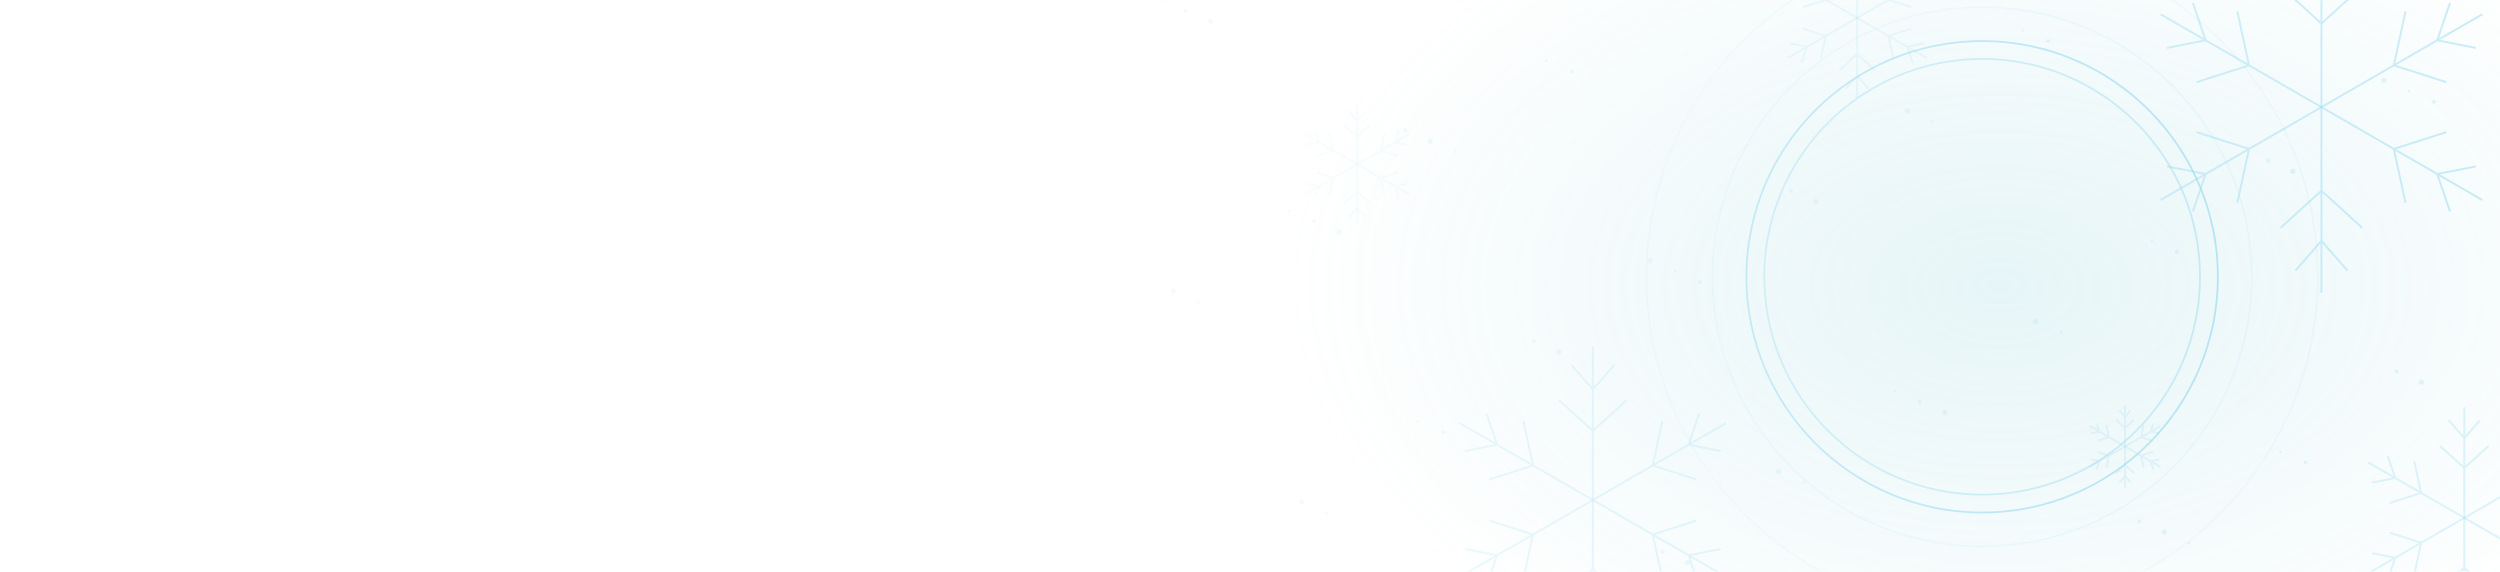
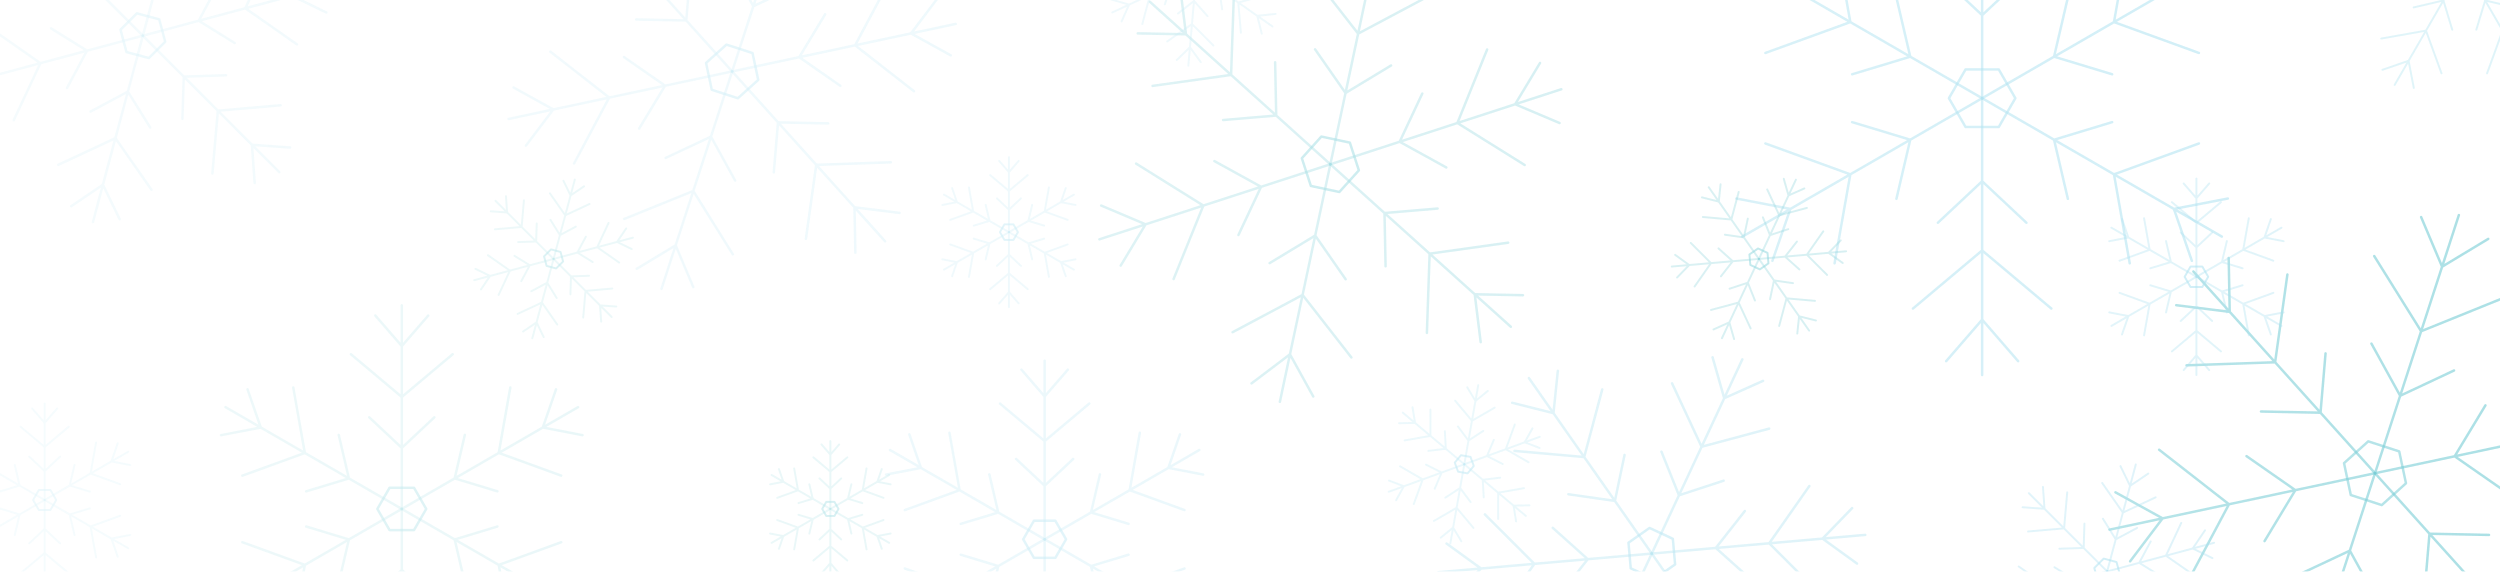
<svg xmlns="http://www.w3.org/2000/svg" width="1400" height="320" viewBox="0 0 1400 320">
  <defs>
-     <radialGradient id="wash">
-       <stop stop-color="#7bcbd6" stop-opacity=".19" />
-       <stop offset="1" stop-color="#7bcbd6" stop-opacity="0" />
-     </radialGradient>
    <linearGradient id="fade">
-       <stop stop-color="white" stop-opacity="0" />
-       <stop offset=".55" stop-color="white" stop-opacity=".45" />
+       <stop stop-color="white" stop-opacity=".32" />
+       <stop offset=".5" stop-color="white" stop-opacity=".62" />
      <stop offset="1" stop-color="white" />
    </linearGradient>
-     <mask id="right">
+     <mask id="field">
      <path fill="url(#fade)" d="M0 0h1400v320H0z" />
    </mask>
  </defs>
-   <ellipse cx="1120" cy="160" rx="400" ry="250" fill="url(#wash)" />
-   <g mask="url(#right)" fill="none" stroke="#91d8ef">
-     <circle cx="1110" cy="155" r="122" stroke-opacity="0.5" stroke-width="1" />
-     <circle cx="1110" cy="155" r="132" stroke-opacity="0.7" stroke-width="1" />
-     <circle cx="1110" cy="155" r="151" stroke-opacity="0.13" stroke-width="1" />
-     <circle cx="1110" cy="155" r="188" stroke-opacity="0.1" stroke-width="1" />
-     <g transform="translate(1300 60)" stroke-opacity="0.48" stroke-width="1.1">
-       <g transform="rotate(0)">
-         <path d="M0 0V-104 M0 -46.8L-22.88 -67.6 M0 -46.8L22.88 -67.6 M0 -74.88L-14.56 -91.52 M0 -74.88L14.56 -91.52" />
-       </g>
-       <g transform="rotate(60)">
-         <path d="M0 0V-104 M0 -46.8L-22.88 -67.6 M0 -46.8L22.88 -67.6 M0 -74.88L-14.56 -91.52 M0 -74.88L14.56 -91.52" />
-       </g>
-       <g transform="rotate(120)">
-         <path d="M0 0V-104 M0 -46.8L-22.88 -67.6 M0 -46.8L22.88 -67.6 M0 -74.88L-14.56 -91.52 M0 -74.88L14.56 -91.52" />
-       </g>
-       <g transform="rotate(180)">
-         <path d="M0 0V-104 M0 -46.8L-22.88 -67.6 M0 -46.8L22.88 -67.6 M0 -74.88L-14.56 -91.52 M0 -74.88L14.56 -91.52" />
-       </g>
-       <g transform="rotate(240)">
-         <path d="M0 0V-104 M0 -46.8L-22.88 -67.6 M0 -46.8L22.88 -67.6 M0 -74.88L-14.56 -91.52 M0 -74.88L14.56 -91.52" />
-       </g>
-       <g transform="rotate(300)">
-         <path d="M0 0V-104 M0 -46.8L-22.88 -67.6 M0 -46.8L22.88 -67.6 M0 -74.88L-14.56 -91.52 M0 -74.88L14.56 -91.52" />
-       </g>
-     </g>
-     <g transform="translate(892 280)" stroke-opacity="0.35" stroke-width="1.1">
-       <g transform="rotate(0)">
-         <path d="M0 0V-86 M0 -38.7L-18.92 -55.9 M0 -38.7L18.92 -55.9 M0 -61.92L-12.04 -75.68 M0 -61.92L12.04 -75.68" />
-       </g>
-       <g transform="rotate(60)">
-         <path d="M0 0V-86 M0 -38.7L-18.92 -55.9 M0 -38.7L18.92 -55.9 M0 -61.92L-12.04 -75.68 M0 -61.92L12.04 -75.68" />
-       </g>
-       <g transform="rotate(120)">
-         <path d="M0 0V-86 M0 -38.7L-18.92 -55.9 M0 -38.7L18.92 -55.9 M0 -61.92L-12.04 -75.68 M0 -61.92L12.04 -75.68" />
-       </g>
-       <g transform="rotate(180)">
-         <path d="M0 0V-86 M0 -38.7L-18.92 -55.9 M0 -38.7L18.92 -55.9 M0 -61.92L-12.04 -75.68 M0 -61.92L12.04 -75.68" />
-       </g>
-       <g transform="rotate(240)">
-         <path d="M0 0V-86 M0 -38.7L-18.92 -55.9 M0 -38.7L18.92 -55.9 M0 -61.92L-12.04 -75.68 M0 -61.92L12.04 -75.68" />
-       </g>
-       <g transform="rotate(300)">
-         <path d="M0 0V-86 M0 -38.7L-18.92 -55.9 M0 -38.7L18.92 -55.9 M0 -61.92L-12.04 -75.68 M0 -61.92L12.04 -75.68" />
-       </g>
-     </g>
-     <g transform="translate(1040 10)" stroke-opacity="0.22" stroke-width="1.1">
-       <g transform="rotate(0)">
-         <path d="M0 0V-45 M0 -20.25L-9.9 -29.25 M0 -20.25L9.9 -29.25 M0 -32.4L-6.3 -39.6 M0 -32.4L6.3 -39.6" />
-       </g>
-       <g transform="rotate(60)">
-         <path d="M0 0V-45 M0 -20.25L-9.9 -29.25 M0 -20.25L9.9 -29.25 M0 -32.4L-6.3 -39.6 M0 -32.4L6.3 -39.6" />
-       </g>
-       <g transform="rotate(120)">
-         <path d="M0 0V-45 M0 -20.25L-9.9 -29.25 M0 -20.25L9.9 -29.25 M0 -32.4L-6.3 -39.6 M0 -32.4L6.3 -39.6" />
-       </g>
-       <g transform="rotate(180)">
-         <path d="M0 0V-45 M0 -20.25L-9.9 -29.25 M0 -20.25L9.9 -29.25 M0 -32.4L-6.3 -39.6 M0 -32.4L6.3 -39.6" />
-       </g>
-       <g transform="rotate(240)">
-         <path d="M0 0V-45 M0 -20.25L-9.9 -29.25 M0 -20.25L9.9 -29.25 M0 -32.4L-6.3 -39.6 M0 -32.4L6.3 -39.6" />
-       </g>
-       <g transform="rotate(300)">
-         <path d="M0 0V-45 M0 -20.25L-9.9 -29.25 M0 -20.25L9.9 -29.25 M0 -32.4L-6.3 -39.6 M0 -32.4L6.3 -39.6" />
-       </g>
-     </g>
-     <g transform="translate(1380 290)" stroke-opacity="0.3" stroke-width="1.1">
-       <g transform="rotate(0)">
-         <path d="M0 0V-62 M0 -27.9L-13.64 -40.3 M0 -27.9L13.64 -40.3 M0 -44.64L-8.68 -54.56 M0 -44.64L8.68 -54.56" />
-       </g>
-       <g transform="rotate(60)">
-         <path d="M0 0V-62 M0 -27.9L-13.64 -40.3 M0 -27.9L13.64 -40.3 M0 -44.64L-8.68 -54.56 M0 -44.64L8.68 -54.56" />
-       </g>
-       <g transform="rotate(120)">
-         <path d="M0 0V-62 M0 -27.9L-13.64 -40.3 M0 -27.9L13.64 -40.3 M0 -44.64L-8.68 -54.56 M0 -44.64L8.68 -54.56" />
-       </g>
-       <g transform="rotate(180)">
-         <path d="M0 0V-62 M0 -27.9L-13.64 -40.3 M0 -27.9L13.64 -40.3 M0 -44.64L-8.68 -54.56 M0 -44.64L8.68 -54.56" />
-       </g>
-       <g transform="rotate(240)">
-         <path d="M0 0V-62 M0 -27.9L-13.64 -40.3 M0 -27.9L13.64 -40.3 M0 -44.64L-8.68 -54.56 M0 -44.64L8.68 -54.56" />
-       </g>
-       <g transform="rotate(300)">
-         <path d="M0 0V-62 M0 -27.9L-13.64 -40.3 M0 -27.9L13.64 -40.3 M0 -44.64L-8.68 -54.56 M0 -44.64L8.68 -54.56" />
-       </g>
-     </g>
-     <g transform="translate(760 92)" stroke-opacity="0.15" stroke-width="1.1">
-       <g transform="rotate(0)">
-         <path d="M0 0V-34 M0 -15.3L-7.48 -22.1 M0 -15.3L7.48 -22.1 M0 -24.48L-4.76 -29.92 M0 -24.48L4.76 -29.92" />
-       </g>
-       <g transform="rotate(60)">
-         <path d="M0 0V-34 M0 -15.3L-7.48 -22.1 M0 -15.3L7.48 -22.1 M0 -24.48L-4.76 -29.92 M0 -24.48L4.76 -29.92" />
-       </g>
-       <g transform="rotate(120)">
-         <path d="M0 0V-34 M0 -15.3L-7.48 -22.1 M0 -15.3L7.48 -22.1 M0 -24.48L-4.76 -29.92 M0 -24.48L4.76 -29.92" />
-       </g>
-       <g transform="rotate(180)">
-         <path d="M0 0V-34 M0 -15.3L-7.48 -22.1 M0 -15.3L7.48 -22.1 M0 -24.48L-4.76 -29.92 M0 -24.48L4.76 -29.92" />
-       </g>
-       <g transform="rotate(240)">
-         <path d="M0 0V-34 M0 -15.3L-7.48 -22.1 M0 -15.3L7.48 -22.1 M0 -24.48L-4.76 -29.92 M0 -24.48L4.76 -29.92" />
-       </g>
-       <g transform="rotate(300)">
-         <path d="M0 0V-34 M0 -15.3L-7.48 -22.1 M0 -15.3L7.48 -22.1 M0 -24.48L-4.76 -29.92 M0 -24.48L4.76 -29.92" />
-       </g>
-     </g>
-     <g transform="translate(1190 250)" stroke-opacity="0.25" stroke-width="1.1">
-       <g transform="rotate(0)">
-         <path d="M0 0V-23 M0 -10.35L-5.06 -14.95 M0 -10.35L5.06 -14.95 M0 -16.56L-3.22 -20.24 M0 -16.56L3.22 -20.24" />
-       </g>
-       <g transform="rotate(60)">
-         <path d="M0 0V-23 M0 -10.35L-5.06 -14.95 M0 -10.35L5.06 -14.95 M0 -16.56L-3.22 -20.24 M0 -16.56L3.22 -20.24" />
-       </g>
-       <g transform="rotate(120)">
-         <path d="M0 0V-23 M0 -10.35L-5.06 -14.95 M0 -10.35L5.06 -14.95 M0 -16.56L-3.22 -20.24 M0 -16.56L3.22 -20.24" />
-       </g>
-       <g transform="rotate(180)">
-         <path d="M0 0V-23 M0 -10.35L-5.06 -14.95 M0 -10.35L5.06 -14.95 M0 -16.56L-3.22 -20.24 M0 -16.56L3.22 -20.24" />
-       </g>
-       <g transform="rotate(240)">
-         <path d="M0 0V-23 M0 -10.35L-5.06 -14.95 M0 -10.35L5.06 -14.95 M0 -16.56L-3.22 -20.24 M0 -16.56L3.22 -20.24" />
-       </g>
-       <g transform="rotate(300)">
-         <path d="M0 0V-23 M0 -10.35L-5.06 -14.95 M0 -10.35L5.06 -14.95 M0 -16.56L-3.22 -20.24 M0 -16.56L3.22 -20.24" />
-       </g>
-     </g>
-     <circle cx="650" cy="0" r="0.7" fill="#91d8ef" stroke="none" opacity=".25" />
-     <circle cx="787" cy="73" r="1.1" fill="#91d8ef" stroke="none" opacity=".25" />
-     <circle cx="924" cy="146" r="1.5" fill="#91d8ef" stroke="none" opacity=".25" />
-     <circle cx="1061" cy="219" r="0.7" fill="#91d8ef" stroke="none" opacity=".25" />
-     <circle cx="1198" cy="292" r="1.1" fill="#91d8ef" stroke="none" opacity=".25" />
-     <circle cx="1335" cy="45" r="1.5" fill="#91d8ef" stroke="none" opacity=".25" />
-     <circle cx="722" cy="118" r="0.7" fill="#91d8ef" stroke="none" opacity=".25" />
-     <circle cx="859" cy="191" r="1.1" fill="#91d8ef" stroke="none" opacity=".25" />
-     <circle cx="996" cy="264" r="1.5" fill="#91d8ef" stroke="none" opacity=".25" />
-     <circle cx="1133" cy="17" r="0.7" fill="#91d8ef" stroke="none" opacity=".25" />
-     <circle cx="1270" cy="90" r="1.1" fill="#91d8ef" stroke="none" opacity=".25" />
-     <circle cx="657" cy="163" r="1.5" fill="#91d8ef" stroke="none" opacity=".25" />
-     <circle cx="794" cy="236" r="0.7" fill="#91d8ef" stroke="none" opacity=".25" />
-     <circle cx="931" cy="309" r="1.1" fill="#91d8ef" stroke="none" opacity=".25" />
-     <circle cx="1068" cy="62" r="1.5" fill="#91d8ef" stroke="none" opacity=".25" />
-     <circle cx="1205" cy="135" r="0.7" fill="#91d8ef" stroke="none" opacity=".25" />
-     <circle cx="1342" cy="208" r="1.1" fill="#91d8ef" stroke="none" opacity=".25" />
-     <circle cx="729" cy="281" r="1.5" fill="#91d8ef" stroke="none" opacity=".25" />
-     <circle cx="866" cy="34" r="0.7" fill="#91d8ef" stroke="none" opacity=".25" />
-     <circle cx="1003" cy="107" r="1.1" fill="#91d8ef" stroke="none" opacity=".25" />
-     <circle cx="1140" cy="180" r="1.5" fill="#91d8ef" stroke="none" opacity=".25" />
-     <circle cx="1277" cy="253" r="0.7" fill="#91d8ef" stroke="none" opacity=".25" />
-     <circle cx="664" cy="6" r="1.1" fill="#91d8ef" stroke="none" opacity=".25" />
-     <circle cx="801" cy="79" r="1.5" fill="#91d8ef" stroke="none" opacity=".25" />
-     <circle cx="938" cy="152" r="0.7" fill="#91d8ef" stroke="none" opacity=".25" />
-     <circle cx="1075" cy="225" r="1.1" fill="#91d8ef" stroke="none" opacity=".25" />
-     <circle cx="1212" cy="298" r="1.5" fill="#91d8ef" stroke="none" opacity=".25" />
-     <circle cx="1349" cy="51" r="0.7" fill="#91d8ef" stroke="none" opacity=".25" />
-     <circle cx="736" cy="124" r="1.1" fill="#91d8ef" stroke="none" opacity=".25" />
-     <circle cx="873" cy="197" r="1.5" fill="#91d8ef" stroke="none" opacity=".25" />
-     <circle cx="1010" cy="270" r="0.7" fill="#91d8ef" stroke="none" opacity=".25" />
-     <circle cx="1147" cy="23" r="1.1" fill="#91d8ef" stroke="none" opacity=".25" />
-     <circle cx="1284" cy="96" r="1.5" fill="#91d8ef" stroke="none" opacity=".25" />
-     <circle cx="671" cy="169" r="0.7" fill="#91d8ef" stroke="none" opacity=".25" />
-     <circle cx="808" cy="242" r="1.1" fill="#91d8ef" stroke="none" opacity=".25" />
-     <circle cx="945" cy="315" r="1.5" fill="#91d8ef" stroke="none" opacity=".25" />
-     <circle cx="1082" cy="68" r="0.7" fill="#91d8ef" stroke="none" opacity=".25" />
-     <circle cx="1219" cy="141" r="1.1" fill="#91d8ef" stroke="none" opacity=".25" />
-     <circle cx="1356" cy="214" r="1.5" fill="#91d8ef" stroke="none" opacity=".25" />
-     <circle cx="743" cy="287" r="0.7" fill="#91d8ef" stroke="none" opacity=".25" />
-     <circle cx="880" cy="40" r="1.1" fill="#91d8ef" stroke="none" opacity=".25" />
-     <circle cx="1017" cy="113" r="1.5" fill="#91d8ef" stroke="none" opacity=".25" />
-     <circle cx="1154" cy="186" r="0.7" fill="#91d8ef" stroke="none" opacity=".25" />
-     <circle cx="1291" cy="259" r="1.1" fill="#91d8ef" stroke="none" opacity=".25" />
-     <circle cx="678" cy="12" r="1.5" fill="#91d8ef" stroke="none" opacity=".25" />
-     <circle cx="815" cy="85" r="0.7" fill="#91d8ef" stroke="none" opacity=".25" />
-     <circle cx="952" cy="158" r="1.1" fill="#91d8ef" stroke="none" opacity=".25" />
-     <circle cx="1089" cy="231" r="1.5" fill="#91d8ef" stroke="none" opacity=".25" />
-     <circle cx="1226" cy="304" r="0.7" fill="#91d8ef" stroke="none" opacity=".25" />
-     <circle cx="1363" cy="57" r="1.1" fill="#91d8ef" stroke="none" opacity=".25" />
-     <circle cx="750" cy="130" r="1.5" fill="#91d8ef" stroke="none" opacity=".25" />
-     <circle cx="887" cy="203" r="0.7" fill="#91d8ef" stroke="none" opacity=".25" />
+   <g mask="url(#field)" fill="none" stroke-linecap="round" stroke-linejoin="round">
+     <g transform="translate(80 20) rotate(15)" stroke="#a4deef" stroke-opacity="0.34" stroke-width="1.4">
+       <g transform="rotate(0)">
+         <path d="M0 0V-108 M0 -32.4L-17.28 -48.6 M0 -32.4L17.28 -48.6 M0 -59.4L-27.0 -82.08 M0 -59.4L27.0 -82.08 M0 -86.4L-14.04 -102.6 M0 -86.4L14.04 -102.6" />
+       </g>
+       <g transform="rotate(60)">
+         <path d="M0 0V-108 M0 -32.4L-17.28 -48.6 M0 -32.4L17.28 -48.6 M0 -59.4L-27.0 -82.08 M0 -59.4L27.0 -82.08 M0 -86.4L-14.04 -102.6 M0 -86.4L14.04 -102.6" />
+       </g>
+       <g transform="rotate(120)">
+         <path d="M0 0V-108 M0 -32.4L-17.28 -48.6 M0 -32.4L17.28 -48.6 M0 -59.4L-27.0 -82.08 M0 -59.4L27.0 -82.08 M0 -86.4L-14.04 -102.6 M0 -86.4L14.04 -102.6" />
+       </g>
+       <g transform="rotate(180)">
+         <path d="M0 0V-108 M0 -32.4L-17.28 -48.6 M0 -32.4L17.28 -48.6 M0 -59.4L-27.0 -82.08 M0 -59.4L27.0 -82.08 M0 -86.4L-14.04 -102.6 M0 -86.4L14.04 -102.6" />
+       </g>
+       <g transform="rotate(240)">
+         <path d="M0 0V-108 M0 -32.4L-17.28 -48.6 M0 -32.4L17.28 -48.6 M0 -59.4L-27.0 -82.08 M0 -59.4L27.0 -82.08 M0 -86.4L-14.04 -102.6 M0 -86.4L14.04 -102.6" />
+       </g>
+       <g transform="rotate(300)">
+         <path d="M0 0V-108 M0 -32.4L-17.28 -48.6 M0 -32.4L17.28 -48.6 M0 -59.4L-27.0 -82.08 M0 -59.4L27.0 -82.08 M0 -86.4L-14.04 -102.6 M0 -86.4L14.04 -102.6" />
+       </g>
+       <polygon points="12.96,0.00 6.48,11.22 -6.48,11.22 -12.96,0.00 -6.48,-11.22 6.48,-11.22" stroke-opacity=".55" />
+     </g>
+     <g transform="translate(225 285) rotate(0)" stroke="#75cbd4" stroke-opacity="0.33" stroke-width="1.4">
+       <g transform="rotate(0)">
+         <path d="M0 0V-114 M0 -34.2L-18.24 -51.3 M0 -34.2L18.24 -51.3 M0 -62.7L-28.5 -86.64 M0 -62.7L28.5 -86.64 M0 -91.2L-14.82 -108.3 M0 -91.2L14.82 -108.3" />
+       </g>
+       <g transform="rotate(60)">
+         <path d="M0 0V-114 M0 -34.2L-18.24 -51.3 M0 -34.2L18.24 -51.3 M0 -62.7L-28.5 -86.64 M0 -62.7L28.5 -86.64 M0 -91.2L-14.82 -108.3 M0 -91.2L14.82 -108.3" />
+       </g>
+       <g transform="rotate(120)">
+         <path d="M0 0V-114 M0 -34.2L-18.24 -51.3 M0 -34.2L18.24 -51.3 M0 -62.7L-28.5 -86.64 M0 -62.7L28.5 -86.64 M0 -91.2L-14.82 -108.3 M0 -91.2L14.82 -108.3" />
+       </g>
+       <g transform="rotate(180)">
+         <path d="M0 0V-114 M0 -34.2L-18.24 -51.3 M0 -34.2L18.24 -51.3 M0 -62.7L-28.5 -86.64 M0 -62.7L28.5 -86.64 M0 -91.2L-14.82 -108.3 M0 -91.2L14.82 -108.3" />
+       </g>
+       <g transform="rotate(240)">
+         <path d="M0 0V-114 M0 -34.2L-18.24 -51.3 M0 -34.2L18.24 -51.3 M0 -62.7L-28.5 -86.64 M0 -62.7L28.5 -86.64 M0 -91.2L-14.82 -108.3 M0 -91.2L14.82 -108.3" />
+       </g>
+       <g transform="rotate(300)">
+         <path d="M0 0V-114 M0 -34.2L-18.24 -51.3 M0 -34.2L18.24 -51.3 M0 -62.7L-28.5 -86.64 M0 -62.7L28.5 -86.64 M0 -91.2L-14.82 -108.3 M0 -91.2L14.82 -108.3" />
+       </g>
+       <polygon points="13.68,0.00 6.84,11.85 -6.84,11.85 -13.68,0.00 -6.84,-11.85 6.84,-11.85" stroke-opacity=".55" />
+     </g>
+     <g transform="translate(410 40) rotate(18)" stroke="#a4deef" stroke-opacity="0.33" stroke-width="1.4">
+       <g transform="rotate(0)">
+         <path d="M0 0V-128 M0 -38.4L-20.48 -57.6 M0 -38.4L20.48 -57.6 M0 -70.4L-32.0 -97.28 M0 -70.4L32.0 -97.28 M0 -102.4L-16.64 -121.6 M0 -102.4L16.64 -121.6" />
+       </g>
+       <g transform="rotate(60)">
+         <path d="M0 0V-128 M0 -38.4L-20.48 -57.6 M0 -38.4L20.48 -57.6 M0 -70.4L-32.0 -97.28 M0 -70.4L32.0 -97.28 M0 -102.4L-16.64 -121.6 M0 -102.4L16.64 -121.6" />
+       </g>
+       <g transform="rotate(120)">
+         <path d="M0 0V-128 M0 -38.4L-20.48 -57.6 M0 -38.4L20.48 -57.6 M0 -70.4L-32.0 -97.28 M0 -70.4L32.0 -97.28 M0 -102.4L-16.64 -121.6 M0 -102.4L16.64 -121.6" />
+       </g>
+       <g transform="rotate(180)">
+         <path d="M0 0V-128 M0 -38.4L-20.48 -57.6 M0 -38.4L20.48 -57.6 M0 -70.4L-32.0 -97.28 M0 -70.4L32.0 -97.28 M0 -102.4L-16.64 -121.6 M0 -102.4L16.64 -121.6" />
+       </g>
+       <g transform="rotate(240)">
+         <path d="M0 0V-128 M0 -38.4L-20.48 -57.6 M0 -38.4L20.48 -57.6 M0 -70.4L-32.0 -97.28 M0 -70.4L32.0 -97.28 M0 -102.4L-16.64 -121.6 M0 -102.4L16.64 -121.6" />
+       </g>
+       <g transform="rotate(300)">
+         <path d="M0 0V-128 M0 -38.4L-20.48 -57.6 M0 -38.4L20.48 -57.6 M0 -70.4L-32.0 -97.28 M0 -70.4L32.0 -97.28 M0 -102.4L-16.64 -121.6 M0 -102.4L16.64 -121.6" />
+       </g>
+       <polygon points="15.36,0.00 7.68,13.30 -7.68,13.30 -15.36,0.00 -7.68,-13.30 7.68,-13.30" stroke-opacity=".55" />
+     </g>
+     <g transform="translate(585 302) rotate(0)" stroke="#a4deef" stroke-opacity="0.36" stroke-width="1.4">
+       <g transform="rotate(0)">
+         <path d="M0 0V-100 M0 -30.0L-16.0 -45.0 M0 -30.0L16.0 -45.0 M0 -55L-25.0 -76.0 M0 -55L25.0 -76.0 M0 -80.0L-13.0 -95.0 M0 -80.0L13.0 -95.0" />
+       </g>
+       <g transform="rotate(60)">
+         <path d="M0 0V-100 M0 -30.0L-16.0 -45.0 M0 -30.0L16.0 -45.0 M0 -55L-25.0 -76.0 M0 -55L25.0 -76.0 M0 -80.0L-13.0 -95.0 M0 -80.0L13.0 -95.0" />
+       </g>
+       <g transform="rotate(120)">
+         <path d="M0 0V-100 M0 -30.0L-16.0 -45.0 M0 -30.0L16.0 -45.0 M0 -55L-25.0 -76.0 M0 -55L25.0 -76.0 M0 -80.0L-13.0 -95.0 M0 -80.0L13.0 -95.0" />
+       </g>
+       <g transform="rotate(180)">
+         <path d="M0 0V-100 M0 -30.0L-16.0 -45.0 M0 -30.0L16.0 -45.0 M0 -55L-25.0 -76.0 M0 -55L25.0 -76.0 M0 -80.0L-13.0 -95.0 M0 -80.0L13.0 -95.0" />
+       </g>
+       <g transform="rotate(240)">
+         <path d="M0 0V-100 M0 -30.0L-16.0 -45.0 M0 -30.0L16.0 -45.0 M0 -55L-25.0 -76.0 M0 -55L25.0 -76.0 M0 -80.0L-13.0 -95.0 M0 -80.0L13.0 -95.0" />
+       </g>
+       <g transform="rotate(300)">
+         <path d="M0 0V-100 M0 -30.0L-16.0 -45.0 M0 -30.0L16.0 -45.0 M0 -55L-25.0 -76.0 M0 -55L25.0 -76.0 M0 -80.0L-13.0 -95.0 M0 -80.0L13.0 -95.0" />
+       </g>
+       <polygon points="12.00,0.00 6.00,10.39 -6.00,10.39 -12.00,0.00 -6.00,-10.39 6.00,-10.39" stroke-opacity=".55" />
+     </g>
+     <g transform="translate(745 92) rotate(12)" stroke="#75cbd4" stroke-opacity="0.4" stroke-width="1.4">
+       <g transform="rotate(0)">
+         <path d="M0 0V-136 M0 -40.8L-21.76 -61.2 M0 -40.8L21.76 -61.2 M0 -74.8L-34.0 -103.36 M0 -74.8L34.0 -103.36 M0 -108.8L-17.68 -129.2 M0 -108.8L17.68 -129.2" />
+       </g>
+       <g transform="rotate(60)">
+         <path d="M0 0V-136 M0 -40.8L-21.76 -61.2 M0 -40.8L21.76 -61.2 M0 -74.8L-34.0 -103.36 M0 -74.8L34.0 -103.36 M0 -108.8L-17.68 -129.2 M0 -108.8L17.68 -129.2" />
+       </g>
+       <g transform="rotate(120)">
+         <path d="M0 0V-136 M0 -40.8L-21.76 -61.2 M0 -40.8L21.76 -61.2 M0 -74.8L-34.0 -103.36 M0 -74.8L34.0 -103.36 M0 -108.8L-17.68 -129.2 M0 -108.8L17.68 -129.2" />
+       </g>
+       <g transform="rotate(180)">
+         <path d="M0 0V-136 M0 -40.8L-21.76 -61.2 M0 -40.8L21.76 -61.2 M0 -74.8L-34.0 -103.36 M0 -74.8L34.0 -103.36 M0 -108.8L-17.68 -129.2 M0 -108.8L17.68 -129.2" />
+       </g>
+       <g transform="rotate(240)">
+         <path d="M0 0V-136 M0 -40.8L-21.76 -61.2 M0 -40.8L21.76 -61.2 M0 -74.8L-34.0 -103.36 M0 -74.8L34.0 -103.36 M0 -108.8L-17.68 -129.2 M0 -108.8L17.68 -129.2" />
+       </g>
+       <g transform="rotate(300)">
+         <path d="M0 0V-136 M0 -40.8L-21.76 -61.2 M0 -40.8L21.76 -61.2 M0 -74.8L-34.0 -103.36 M0 -74.8L34.0 -103.36 M0 -108.8L-17.68 -129.2 M0 -108.8L17.68 -129.2" />
+       </g>
+       <polygon points="16.32,0.00 8.16,14.13 -8.16,14.13 -16.32,0.00 -8.16,-14.13 8.16,-14.13" stroke-opacity=".55" />
+     </g>
+     <g transform="translate(925 310) rotate(25)" stroke="#a4deef" stroke-opacity="0.45" stroke-width="1.4">
+       <g transform="rotate(0)">
+         <path d="M0 0V-120 M0 -36.0L-19.2 -54.0 M0 -36.0L19.2 -54.0 M0 -66.0L-30.0 -91.2 M0 -66.0L30.0 -91.2 M0 -96.0L-15.6 -114.0 M0 -96.0L15.6 -114.0" />
+       </g>
+       <g transform="rotate(60)">
+         <path d="M0 0V-120 M0 -36.0L-19.2 -54.0 M0 -36.0L19.2 -54.0 M0 -66.0L-30.0 -91.2 M0 -66.0L30.0 -91.2 M0 -96.0L-15.6 -114.0 M0 -96.0L15.6 -114.0" />
+       </g>
+       <g transform="rotate(120)">
+         <path d="M0 0V-120 M0 -36.0L-19.2 -54.0 M0 -36.0L19.2 -54.0 M0 -66.0L-30.0 -91.2 M0 -66.0L30.0 -91.2 M0 -96.0L-15.6 -114.0 M0 -96.0L15.6 -114.0" />
+       </g>
+       <g transform="rotate(180)">
+         <path d="M0 0V-120 M0 -36.0L-19.2 -54.0 M0 -36.0L19.2 -54.0 M0 -66.0L-30.0 -91.2 M0 -66.0L30.0 -91.2 M0 -96.0L-15.6 -114.0 M0 -96.0L15.6 -114.0" />
+       </g>
+       <g transform="rotate(240)">
+         <path d="M0 0V-120 M0 -36.0L-19.2 -54.0 M0 -36.0L19.2 -54.0 M0 -66.0L-30.0 -91.2 M0 -66.0L30.0 -91.2 M0 -96.0L-15.6 -114.0 M0 -96.0L15.6 -114.0" />
+       </g>
+       <g transform="rotate(300)">
+         <path d="M0 0V-120 M0 -36.0L-19.2 -54.0 M0 -36.0L19.2 -54.0 M0 -66.0L-30.0 -91.2 M0 -66.0L30.0 -91.2 M0 -96.0L-15.6 -114.0 M0 -96.0L15.6 -114.0" />
+       </g>
+       <polygon points="14.40,0.00 7.20,12.47 -7.20,12.47 -14.40,0.00 -7.20,-12.47 7.20,-12.47" stroke-opacity=".55" />
+     </g>
+     <g transform="translate(1110 55) rotate(0)" stroke="#a4deef" stroke-opacity="0.55" stroke-width="1.4">
+       <g transform="rotate(0)">
+         <path d="M0 0V-155 M0 -46.5L-24.8 -69.75 M0 -46.5L24.8 -69.75 M0 -85.25L-38.75 -117.8 M0 -85.25L38.75 -117.8 M0 -124.0L-20.15 -147.25 M0 -124.0L20.15 -147.25" />
+       </g>
+       <g transform="rotate(60)">
+         <path d="M0 0V-155 M0 -46.5L-24.8 -69.75 M0 -46.5L24.8 -69.75 M0 -85.25L-38.75 -117.8 M0 -85.25L38.75 -117.8 M0 -124.0L-20.15 -147.25 M0 -124.0L20.15 -147.25" />
+       </g>
+       <g transform="rotate(120)">
+         <path d="M0 0V-155 M0 -46.5L-24.8 -69.75 M0 -46.5L24.8 -69.75 M0 -85.25L-38.75 -117.8 M0 -85.25L38.75 -117.8 M0 -124.0L-20.15 -147.25 M0 -124.0L20.15 -147.25" />
+       </g>
+       <g transform="rotate(180)">
+         <path d="M0 0V-155 M0 -46.5L-24.8 -69.75 M0 -46.5L24.8 -69.75 M0 -85.25L-38.75 -117.8 M0 -85.25L38.75 -117.8 M0 -124.0L-20.15 -147.25 M0 -124.0L20.15 -147.25" />
+       </g>
+       <g transform="rotate(240)">
+         <path d="M0 0V-155 M0 -46.5L-24.8 -69.75 M0 -46.5L24.8 -69.75 M0 -85.25L-38.75 -117.8 M0 -85.25L38.75 -117.8 M0 -124.0L-20.15 -147.25 M0 -124.0L20.15 -147.25" />
+       </g>
+       <g transform="rotate(300)">
+         <path d="M0 0V-155 M0 -46.5L-24.8 -69.75 M0 -46.5L24.8 -69.75 M0 -85.25L-38.75 -117.8 M0 -85.25L38.75 -117.8 M0 -124.0L-20.15 -147.25 M0 -124.0L20.15 -147.25" />
+       </g>
+       <polygon points="18.60,0.00 9.30,16.11 -9.30,16.11 -18.60,0.00 -9.30,-16.11 9.30,-16.11" stroke-opacity=".55" />
+     </g>
+     <g transform="translate(1330 265) rotate(18)" stroke="#75cbd4" stroke-opacity="0.6" stroke-width="1.4">
+       <g transform="rotate(0)">
+         <path d="M0 0V-152 M0 -45.6L-24.32 -68.4 M0 -45.6L24.32 -68.4 M0 -83.6L-38.0 -115.52 M0 -83.6L38.0 -115.52 M0 -121.6L-19.76 -144.4 M0 -121.6L19.76 -144.4" />
+       </g>
+       <g transform="rotate(60)">
+         <path d="M0 0V-152 M0 -45.6L-24.32 -68.4 M0 -45.6L24.32 -68.4 M0 -83.6L-38.0 -115.52 M0 -83.6L38.0 -115.52 M0 -121.6L-19.76 -144.4 M0 -121.6L19.76 -144.4" />
+       </g>
+       <g transform="rotate(120)">
+         <path d="M0 0V-152 M0 -45.6L-24.32 -68.4 M0 -45.6L24.32 -68.4 M0 -83.6L-38.0 -115.52 M0 -83.6L38.0 -115.52 M0 -121.6L-19.76 -144.4 M0 -121.6L19.76 -144.4" />
+       </g>
+       <g transform="rotate(180)">
+         <path d="M0 0V-152 M0 -45.6L-24.32 -68.4 M0 -45.6L24.32 -68.4 M0 -83.6L-38.0 -115.52 M0 -83.6L38.0 -115.52 M0 -121.6L-19.76 -144.4 M0 -121.6L19.76 -144.4" />
+       </g>
+       <g transform="rotate(240)">
+         <path d="M0 0V-152 M0 -45.6L-24.32 -68.4 M0 -45.6L24.32 -68.4 M0 -83.6L-38.0 -115.52 M0 -83.6L38.0 -115.52 M0 -121.6L-19.76 -144.4 M0 -121.6L19.76 -144.4" />
+       </g>
+       <g transform="rotate(300)">
+         <path d="M0 0V-152 M0 -45.6L-24.32 -68.4 M0 -45.6L24.32 -68.4 M0 -83.6L-38.0 -115.52 M0 -83.6L38.0 -115.52 M0 -121.6L-19.76 -144.4 M0 -121.6L19.76 -144.4" />
+       </g>
+       <polygon points="18.24,0.00 9.12,15.80 -9.12,15.80 -18.24,0.00 -9.12,-15.80 9.12,-15.80" stroke-opacity=".55" />
+     </g>
+     <g transform="translate(1380 -20) rotate(30)" stroke="#a4deef" stroke-opacity="0.35" stroke-width="1.1">
+       <g transform="rotate(0)">
+         <path d="M0 0V-78 M0 -23.4L-12.48 -35.1 M0 -23.4L12.48 -35.1 M0 -42.9L-19.5 -59.28 M0 -42.9L19.5 -59.28 M0 -62.4L-10.14 -74.1 M0 -62.4L10.14 -74.1" />
+       </g>
+       <g transform="rotate(60)">
+         <path d="M0 0V-78 M0 -23.4L-12.48 -35.1 M0 -23.4L12.48 -35.1 M0 -42.9L-19.5 -59.28 M0 -42.9L19.5 -59.28 M0 -62.4L-10.14 -74.1 M0 -62.4L10.14 -74.1" />
+       </g>
+       <g transform="rotate(120)">
+         <path d="M0 0V-78 M0 -23.4L-12.48 -35.1 M0 -23.4L12.48 -35.1 M0 -42.9L-19.5 -59.28 M0 -42.9L19.5 -59.28 M0 -62.4L-10.14 -74.1 M0 -62.4L10.14 -74.1" />
+       </g>
+       <g transform="rotate(180)">
+         <path d="M0 0V-78 M0 -23.4L-12.48 -35.1 M0 -23.4L12.48 -35.1 M0 -42.9L-19.5 -59.28 M0 -42.9L19.5 -59.28 M0 -62.4L-10.14 -74.1 M0 -62.4L10.14 -74.1" />
+       </g>
+       <g transform="rotate(240)">
+         <path d="M0 0V-78 M0 -23.4L-12.48 -35.1 M0 -23.4L12.48 -35.1 M0 -42.9L-19.5 -59.28 M0 -42.9L19.5 -59.28 M0 -62.4L-10.14 -74.1 M0 -62.4L10.14 -74.1" />
+       </g>
+       <g transform="rotate(300)">
+         <path d="M0 0V-78 M0 -23.4L-12.48 -35.1 M0 -23.4L12.48 -35.1 M0 -42.9L-19.5 -59.28 M0 -42.9L19.5 -59.28 M0 -62.4L-10.14 -74.1 M0 -62.4L10.14 -74.1" />
+       </g>
+       <polygon points="9.36,0.00 4.68,8.11 -4.68,8.11 -9.36,0.00 -4.68,-8.11 4.68,-8.11" stroke-opacity=".55" />
+     </g>
+     <g transform="translate(25 280) rotate(0)" stroke="#a4deef" stroke-opacity="0.32" stroke-width="1.1">
+       <g transform="rotate(0)">
+         <path d="M0 0V-54 M0 -16.2L-8.64 -24.3 M0 -16.2L8.64 -24.3 M0 -29.7L-13.5 -41.04 M0 -29.7L13.5 -41.04 M0 -43.2L-7.02 -51.3 M0 -43.2L7.02 -51.3" />
+       </g>
+       <g transform="rotate(60)">
+         <path d="M0 0V-54 M0 -16.2L-8.64 -24.3 M0 -16.2L8.64 -24.3 M0 -29.7L-13.5 -41.04 M0 -29.7L13.5 -41.04 M0 -43.2L-7.02 -51.3 M0 -43.2L7.02 -51.3" />
+       </g>
+       <g transform="rotate(120)">
+         <path d="M0 0V-54 M0 -16.2L-8.64 -24.3 M0 -16.2L8.64 -24.3 M0 -29.7L-13.5 -41.04 M0 -29.7L13.5 -41.04 M0 -43.2L-7.02 -51.3 M0 -43.2L7.02 -51.3" />
+       </g>
+       <g transform="rotate(180)">
+         <path d="M0 0V-54 M0 -16.2L-8.64 -24.3 M0 -16.2L8.64 -24.3 M0 -29.7L-13.5 -41.04 M0 -29.7L13.5 -41.04 M0 -43.2L-7.02 -51.3 M0 -43.2L7.02 -51.3" />
+       </g>
+       <g transform="rotate(240)">
+         <path d="M0 0V-54 M0 -16.2L-8.64 -24.3 M0 -16.2L8.64 -24.3 M0 -29.7L-13.5 -41.04 M0 -29.7L13.5 -41.04 M0 -43.2L-7.02 -51.3 M0 -43.2L7.02 -51.3" />
+       </g>
+       <g transform="rotate(300)">
+         <path d="M0 0V-54 M0 -16.2L-8.64 -24.3 M0 -16.2L8.64 -24.3 M0 -29.7L-13.5 -41.04 M0 -29.7L13.5 -41.04 M0 -43.2L-7.02 -51.3 M0 -43.2L7.02 -51.3" />
+       </g>
+       <polygon points="6.48,0.00 3.24,5.61 -3.24,5.61 -6.48,0.00 -3.24,-5.61 3.24,-5.61" stroke-opacity=".55" />
+     </g>
+     <g transform="translate(310 145) rotate(15)" stroke="#75cbd4" stroke-opacity="0.3" stroke-width="1.1">
+       <g transform="rotate(0)">
+         <path d="M0 0V-46 M0 -13.8L-7.36 -20.7 M0 -13.8L7.36 -20.7 M0 -25.3L-11.5 -34.96 M0 -25.3L11.5 -34.96 M0 -36.8L-5.98 -43.7 M0 -36.8L5.98 -43.7" />
+       </g>
+       <g transform="rotate(60)">
+         <path d="M0 0V-46 M0 -13.8L-7.36 -20.7 M0 -13.8L7.36 -20.7 M0 -25.3L-11.5 -34.96 M0 -25.3L11.5 -34.96 M0 -36.8L-5.98 -43.7 M0 -36.8L5.98 -43.7" />
+       </g>
+       <g transform="rotate(120)">
+         <path d="M0 0V-46 M0 -13.8L-7.36 -20.7 M0 -13.8L7.36 -20.7 M0 -25.3L-11.5 -34.96 M0 -25.3L11.5 -34.96 M0 -36.8L-5.98 -43.7 M0 -36.8L5.98 -43.7" />
+       </g>
+       <g transform="rotate(180)">
+         <path d="M0 0V-46 M0 -13.8L-7.36 -20.7 M0 -13.8L7.36 -20.7 M0 -25.3L-11.5 -34.96 M0 -25.3L11.5 -34.96 M0 -36.8L-5.98 -43.7 M0 -36.8L5.98 -43.7" />
+       </g>
+       <g transform="rotate(240)">
+         <path d="M0 0V-46 M0 -13.8L-7.36 -20.7 M0 -13.8L7.36 -20.7 M0 -25.3L-11.5 -34.96 M0 -25.3L11.5 -34.96 M0 -36.8L-5.98 -43.7 M0 -36.8L5.98 -43.7" />
+       </g>
+       <g transform="rotate(300)">
+         <path d="M0 0V-46 M0 -13.8L-7.36 -20.7 M0 -13.8L7.36 -20.7 M0 -25.3L-11.5 -34.96 M0 -25.3L11.5 -34.96 M0 -36.8L-5.98 -43.7 M0 -36.8L5.98 -43.7" />
+       </g>
+       <polygon points="5.52,0.00 2.76,4.78 -2.76,4.78 -5.52,0.00 -2.76,-4.78 2.76,-4.78" stroke-opacity=".55" />
+     </g>
+     <g transform="translate(565 130) rotate(0)" stroke="#a4deef" stroke-opacity="0.3" stroke-width="1.1">
+       <g transform="rotate(0)">
+         <path d="M0 0V-42 M0 -12.6L-6.72 -18.9 M0 -12.6L6.72 -18.9 M0 -23.1L-10.5 -31.92 M0 -23.1L10.5 -31.92 M0 -33.6L-5.46 -39.9 M0 -33.6L5.46 -39.9" />
+       </g>
+       <g transform="rotate(60)">
+         <path d="M0 0V-42 M0 -12.6L-6.72 -18.9 M0 -12.6L6.72 -18.9 M0 -23.1L-10.5 -31.92 M0 -23.1L10.5 -31.92 M0 -33.6L-5.46 -39.9 M0 -33.6L5.46 -39.9" />
+       </g>
+       <g transform="rotate(120)">
+         <path d="M0 0V-42 M0 -12.6L-6.72 -18.9 M0 -12.6L6.72 -18.9 M0 -23.1L-10.5 -31.92 M0 -23.1L10.5 -31.92 M0 -33.6L-5.46 -39.9 M0 -33.6L5.46 -39.9" />
+       </g>
+       <g transform="rotate(180)">
+         <path d="M0 0V-42 M0 -12.6L-6.72 -18.9 M0 -12.6L6.72 -18.9 M0 -23.1L-10.5 -31.92 M0 -23.1L10.5 -31.92 M0 -33.6L-5.46 -39.9 M0 -33.6L5.46 -39.9" />
+       </g>
+       <g transform="rotate(240)">
+         <path d="M0 0V-42 M0 -12.6L-6.72 -18.9 M0 -12.6L6.72 -18.9 M0 -23.1L-10.5 -31.92 M0 -23.1L10.5 -31.92 M0 -33.6L-5.46 -39.9 M0 -33.6L5.46 -39.9" />
+       </g>
+       <g transform="rotate(300)">
+         <path d="M0 0V-42 M0 -12.6L-6.72 -18.9 M0 -12.6L6.72 -18.9 M0 -23.1L-10.5 -31.92 M0 -23.1L10.5 -31.92 M0 -33.6L-5.46 -39.9 M0 -33.6L5.46 -39.9" />
+       </g>
+       <polygon points="5.04,0.00 2.52,4.36 -2.52,4.36 -5.04,0.00 -2.52,-4.36 2.52,-4.36" stroke-opacity=".55" />
+     </g>
+     <g transform="translate(820 260) rotate(10)" stroke="#a4deef" stroke-opacity="0.32" stroke-width="1.1">
+       <g transform="rotate(0)">
+         <path d="M0 0V-45 M0 -13.5L-7.2 -20.25 M0 -13.5L7.2 -20.25 M0 -24.75L-11.25 -34.2 M0 -24.75L11.25 -34.2 M0 -36.0L-5.85 -42.75 M0 -36.0L5.85 -42.75" />
+       </g>
+       <g transform="rotate(60)">
+         <path d="M0 0V-45 M0 -13.5L-7.2 -20.25 M0 -13.5L7.2 -20.25 M0 -24.75L-11.25 -34.2 M0 -24.75L11.25 -34.2 M0 -36.0L-5.85 -42.75 M0 -36.0L5.85 -42.75" />
+       </g>
+       <g transform="rotate(120)">
+         <path d="M0 0V-45 M0 -13.5L-7.2 -20.25 M0 -13.5L7.2 -20.25 M0 -24.75L-11.25 -34.2 M0 -24.75L11.25 -34.2 M0 -36.0L-5.85 -42.75 M0 -36.0L5.85 -42.75" />
+       </g>
+       <g transform="rotate(180)">
+         <path d="M0 0V-45 M0 -13.5L-7.2 -20.25 M0 -13.5L7.2 -20.25 M0 -24.75L-11.25 -34.2 M0 -24.75L11.25 -34.2 M0 -36.0L-5.85 -42.75 M0 -36.0L5.85 -42.75" />
+       </g>
+       <g transform="rotate(240)">
+         <path d="M0 0V-45 M0 -13.5L-7.2 -20.25 M0 -13.5L7.2 -20.25 M0 -24.75L-11.25 -34.2 M0 -24.75L11.25 -34.2 M0 -36.0L-5.85 -42.75 M0 -36.0L5.85 -42.75" />
+       </g>
+       <g transform="rotate(300)">
+         <path d="M0 0V-45 M0 -13.5L-7.2 -20.25 M0 -13.5L7.2 -20.25 M0 -24.75L-11.25 -34.2 M0 -24.75L11.25 -34.2 M0 -36.0L-5.85 -42.75 M0 -36.0L5.85 -42.75" />
+       </g>
+       <polygon points="5.40,0.00 2.70,4.68 -2.70,4.68 -5.40,0.00 -2.70,-4.68 2.70,-4.68" stroke-opacity=".55" />
+     </g>
+     <g transform="translate(985 145) rotate(25)" stroke="#75cbd4" stroke-opacity="0.36" stroke-width="1.1">
+       <g transform="rotate(0)">
+         <path d="M0 0V-49 M0 -14.7L-7.84 -22.05 M0 -14.7L7.84 -22.05 M0 -26.95L-12.25 -37.24 M0 -26.95L12.25 -37.24 M0 -39.2L-6.37 -46.55 M0 -39.2L6.37 -46.55" />
+       </g>
+       <g transform="rotate(60)">
+         <path d="M0 0V-49 M0 -14.7L-7.84 -22.05 M0 -14.7L7.84 -22.05 M0 -26.95L-12.25 -37.24 M0 -26.95L12.25 -37.24 M0 -39.2L-6.37 -46.55 M0 -39.2L6.37 -46.55" />
+       </g>
+       <g transform="rotate(120)">
+         <path d="M0 0V-49 M0 -14.7L-7.84 -22.05 M0 -14.7L7.84 -22.05 M0 -26.95L-12.25 -37.24 M0 -26.95L12.25 -37.24 M0 -39.2L-6.37 -46.55 M0 -39.2L6.37 -46.55" />
+       </g>
+       <g transform="rotate(180)">
+         <path d="M0 0V-49 M0 -14.7L-7.84 -22.05 M0 -14.7L7.84 -22.05 M0 -26.95L-12.25 -37.24 M0 -26.95L12.25 -37.24 M0 -39.2L-6.37 -46.55 M0 -39.2L6.37 -46.55" />
+       </g>
+       <g transform="rotate(240)">
+         <path d="M0 0V-49 M0 -14.7L-7.84 -22.05 M0 -14.7L7.84 -22.05 M0 -26.95L-12.25 -37.24 M0 -26.95L12.25 -37.24 M0 -39.2L-6.37 -46.55 M0 -39.2L6.37 -46.55" />
+       </g>
+       <g transform="rotate(300)">
+         <path d="M0 0V-49 M0 -14.7L-7.84 -22.05 M0 -14.7L7.84 -22.05 M0 -26.95L-12.25 -37.24 M0 -26.95L12.25 -37.24 M0 -39.2L-6.37 -46.55 M0 -39.2L6.37 -46.55" />
+       </g>
+       <polygon points="5.88,0.00 2.94,5.09 -2.94,5.09 -5.88,0.00 -2.94,-5.09 2.94,-5.09" stroke-opacity=".55" />
+     </g>
+     <g transform="translate(1230 155) rotate(0)" stroke="#a4deef" stroke-opacity="0.36" stroke-width="1.1">
+       <g transform="rotate(0)">
+         <path d="M0 0V-55 M0 -16.5L-8.8 -24.75 M0 -16.5L8.8 -24.75 M0 -30.25L-13.75 -41.8 M0 -30.25L13.75 -41.8 M0 -44.0L-7.15 -52.25 M0 -44.0L7.15 -52.25" />
+       </g>
+       <g transform="rotate(60)">
+         <path d="M0 0V-55 M0 -16.5L-8.8 -24.75 M0 -16.5L8.8 -24.75 M0 -30.25L-13.75 -41.8 M0 -30.25L13.75 -41.8 M0 -44.0L-7.15 -52.25 M0 -44.0L7.15 -52.25" />
+       </g>
+       <g transform="rotate(120)">
+         <path d="M0 0V-55 M0 -16.5L-8.8 -24.75 M0 -16.5L8.8 -24.75 M0 -30.25L-13.75 -41.8 M0 -30.25L13.75 -41.8 M0 -44.0L-7.15 -52.25 M0 -44.0L7.15 -52.25" />
+       </g>
+       <g transform="rotate(180)">
+         <path d="M0 0V-55 M0 -16.5L-8.8 -24.75 M0 -16.5L8.8 -24.75 M0 -30.25L-13.75 -41.8 M0 -30.25L13.75 -41.8 M0 -44.0L-7.15 -52.25 M0 -44.0L7.15 -52.25" />
+       </g>
+       <g transform="rotate(240)">
+         <path d="M0 0V-55 M0 -16.5L-8.8 -24.75 M0 -16.5L8.8 -24.75 M0 -30.25L-13.75 -41.8 M0 -30.25L13.75 -41.8 M0 -44.0L-7.15 -52.25 M0 -44.0L7.15 -52.25" />
+       </g>
+       <g transform="rotate(300)">
+         <path d="M0 0V-55 M0 -16.5L-8.8 -24.75 M0 -16.5L8.8 -24.75 M0 -30.25L-13.75 -41.8 M0 -30.25L13.75 -41.8 M0 -44.0L-7.15 -52.25 M0 -44.0L7.15 -52.25" />
+       </g>
+       <polygon points="6.60,0.00 3.30,5.72 -3.30,5.72 -6.60,0.00 -3.30,-5.72 3.30,-5.72" stroke-opacity=".55" />
+     </g>
+     <g transform="translate(670 -15) rotate(5)" stroke="#a4deef" stroke-opacity="0.3" stroke-width="1.1">
+       <g transform="rotate(0)">
+         <path d="M0 0V-52 M0 -15.6L-8.32 -23.4 M0 -15.6L8.32 -23.4 M0 -28.6L-13.0 -39.52 M0 -28.6L13.0 -39.52 M0 -41.6L-6.76 -49.4 M0 -41.6L6.76 -49.4" />
+       </g>
+       <g transform="rotate(60)">
+         <path d="M0 0V-52 M0 -15.6L-8.32 -23.4 M0 -15.6L8.32 -23.4 M0 -28.6L-13.0 -39.52 M0 -28.6L13.0 -39.52 M0 -41.6L-6.76 -49.4 M0 -41.6L6.76 -49.4" />
+       </g>
+       <g transform="rotate(120)">
+         <path d="M0 0V-52 M0 -15.6L-8.32 -23.4 M0 -15.6L8.32 -23.4 M0 -28.6L-13.0 -39.52 M0 -28.6L13.0 -39.52 M0 -41.6L-6.76 -49.4 M0 -41.6L6.76 -49.4" />
+       </g>
+       <g transform="rotate(180)">
+         <path d="M0 0V-52 M0 -15.6L-8.32 -23.4 M0 -15.6L8.32 -23.4 M0 -28.6L-13.0 -39.52 M0 -28.6L13.0 -39.52 M0 -41.6L-6.76 -49.4 M0 -41.6L6.76 -49.4" />
+       </g>
+       <g transform="rotate(240)">
+         <path d="M0 0V-52 M0 -15.6L-8.32 -23.4 M0 -15.6L8.32 -23.4 M0 -28.6L-13.0 -39.52 M0 -28.6L13.0 -39.52 M0 -41.6L-6.76 -49.4 M0 -41.6L6.76 -49.4" />
+       </g>
+       <g transform="rotate(300)">
+         <path d="M0 0V-52 M0 -15.6L-8.32 -23.4 M0 -15.6L8.32 -23.4 M0 -28.6L-13.0 -39.52 M0 -28.6L13.0 -39.52 M0 -41.6L-6.76 -49.4 M0 -41.6L6.76 -49.4" />
+       </g>
+       <polygon points="6.24,0.00 3.12,5.40 -3.12,5.40 -6.24,0.00 -3.12,-5.40 3.12,-5.40" stroke-opacity=".55" />
+     </g>
+     <g transform="translate(465 285) rotate(0)" stroke="#75cbd4" stroke-opacity="0.3" stroke-width="1.1">
+       <g transform="rotate(0)">
+         <path d="M0 0V-38 M0 -11.4L-6.08 -17.1 M0 -11.4L6.08 -17.1 M0 -20.9L-9.5 -28.88 M0 -20.9L9.5 -28.88 M0 -30.4L-4.94 -36.1 M0 -30.4L4.94 -36.1" />
+       </g>
+       <g transform="rotate(60)">
+         <path d="M0 0V-38 M0 -11.4L-6.08 -17.1 M0 -11.4L6.08 -17.1 M0 -20.9L-9.5 -28.88 M0 -20.9L9.5 -28.88 M0 -30.4L-4.94 -36.1 M0 -30.4L4.94 -36.1" />
+       </g>
+       <g transform="rotate(120)">
+         <path d="M0 0V-38 M0 -11.4L-6.08 -17.1 M0 -11.4L6.08 -17.1 M0 -20.9L-9.5 -28.88 M0 -20.9L9.5 -28.88 M0 -30.4L-4.94 -36.1 M0 -30.4L4.94 -36.1" />
+       </g>
+       <g transform="rotate(180)">
+         <path d="M0 0V-38 M0 -11.4L-6.08 -17.1 M0 -11.4L6.08 -17.1 M0 -20.9L-9.5 -28.88 M0 -20.9L9.5 -28.88 M0 -30.4L-4.94 -36.1 M0 -30.4L4.94 -36.1" />
+       </g>
+       <g transform="rotate(240)">
+         <path d="M0 0V-38 M0 -11.4L-6.08 -17.1 M0 -11.4L6.08 -17.1 M0 -20.9L-9.5 -28.88 M0 -20.9L9.5 -28.88 M0 -30.4L-4.94 -36.1 M0 -30.4L4.94 -36.1" />
+       </g>
+       <g transform="rotate(300)">
+         <path d="M0 0V-38 M0 -11.4L-6.08 -17.1 M0 -11.4L6.08 -17.1 M0 -20.9L-9.5 -28.88 M0 -20.9L9.5 -28.88 M0 -30.4L-4.94 -36.1 M0 -30.4L4.94 -36.1" />
+       </g>
+       <polygon points="4.56,0.00 2.28,3.95 -2.28,3.95 -4.56,0.00 -2.28,-3.95 2.28,-3.95" stroke-opacity=".55" />
+     </g>
+     <g transform="translate(1180 320) rotate(15)" stroke="#a4deef" stroke-opacity="0.38" stroke-width="1.1">
+       <g transform="rotate(0)">
+         <path d="M0 0V-62 M0 -18.6L-9.92 -27.9 M0 -18.6L9.92 -27.9 M0 -34.1L-15.5 -47.12 M0 -34.1L15.5 -47.12 M0 -49.6L-8.06 -58.9 M0 -49.6L8.06 -58.9" />
+       </g>
+       <g transform="rotate(60)">
+         <path d="M0 0V-62 M0 -18.6L-9.92 -27.9 M0 -18.6L9.92 -27.9 M0 -34.1L-15.5 -47.12 M0 -34.1L15.5 -47.12 M0 -49.6L-8.06 -58.9 M0 -49.6L8.06 -58.9" />
+       </g>
+       <g transform="rotate(120)">
+         <path d="M0 0V-62 M0 -18.6L-9.92 -27.9 M0 -18.6L9.92 -27.9 M0 -34.1L-15.5 -47.12 M0 -34.1L15.5 -47.12 M0 -49.6L-8.06 -58.9 M0 -49.6L8.06 -58.9" />
+       </g>
+       <g transform="rotate(180)">
+         <path d="M0 0V-62 M0 -18.6L-9.92 -27.9 M0 -18.6L9.92 -27.9 M0 -34.1L-15.5 -47.12 M0 -34.1L15.5 -47.12 M0 -49.6L-8.06 -58.9 M0 -49.6L8.06 -58.9" />
+       </g>
+       <g transform="rotate(240)">
+         <path d="M0 0V-62 M0 -18.6L-9.92 -27.9 M0 -18.6L9.92 -27.9 M0 -34.1L-15.5 -47.12 M0 -34.1L15.5 -47.12 M0 -49.6L-8.06 -58.9 M0 -49.6L8.06 -58.9" />
+       </g>
+       <g transform="rotate(300)">
+         <path d="M0 0V-62 M0 -18.6L-9.92 -27.9 M0 -18.6L9.92 -27.9 M0 -34.1L-15.5 -47.12 M0 -34.1L15.5 -47.12 M0 -49.6L-8.06 -58.9 M0 -49.6L8.06 -58.9" />
+       </g>
+       <polygon points="7.44,0.00 3.72,6.44 -3.72,6.44 -7.44,0.00 -3.72,-6.44 3.72,-6.44" stroke-opacity=".55" />
+     </g>
  </g>
</svg>
